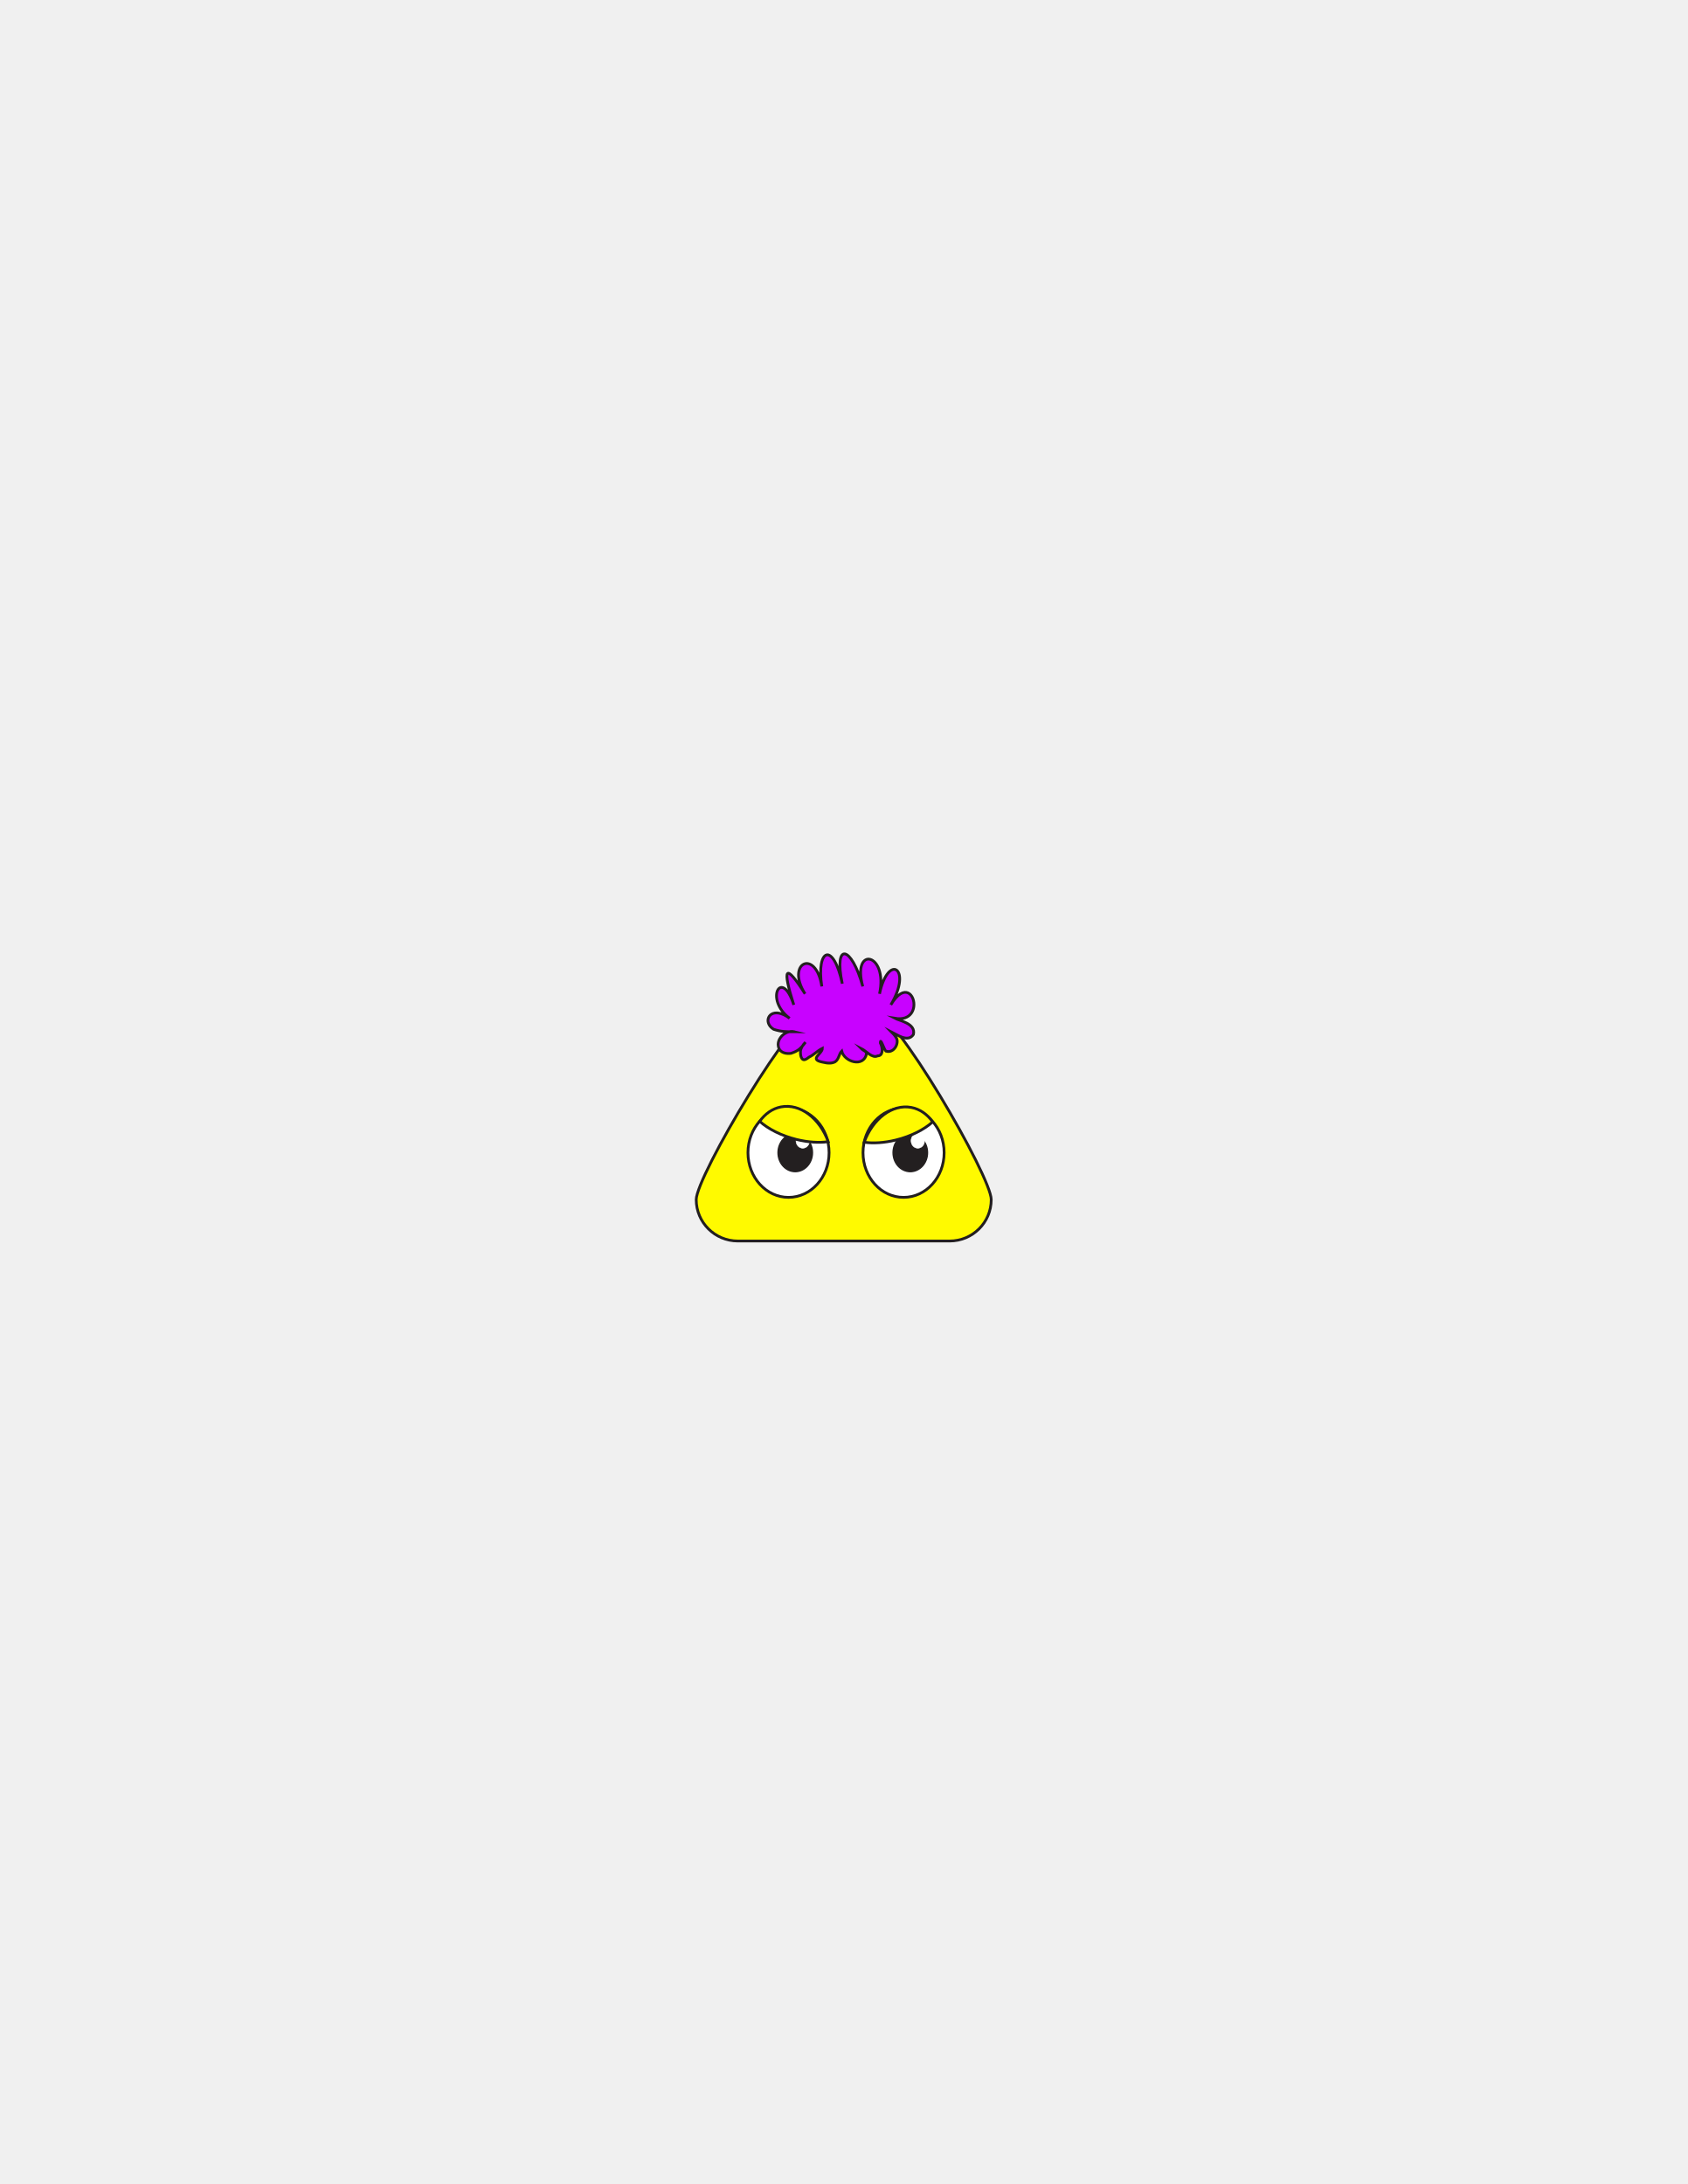
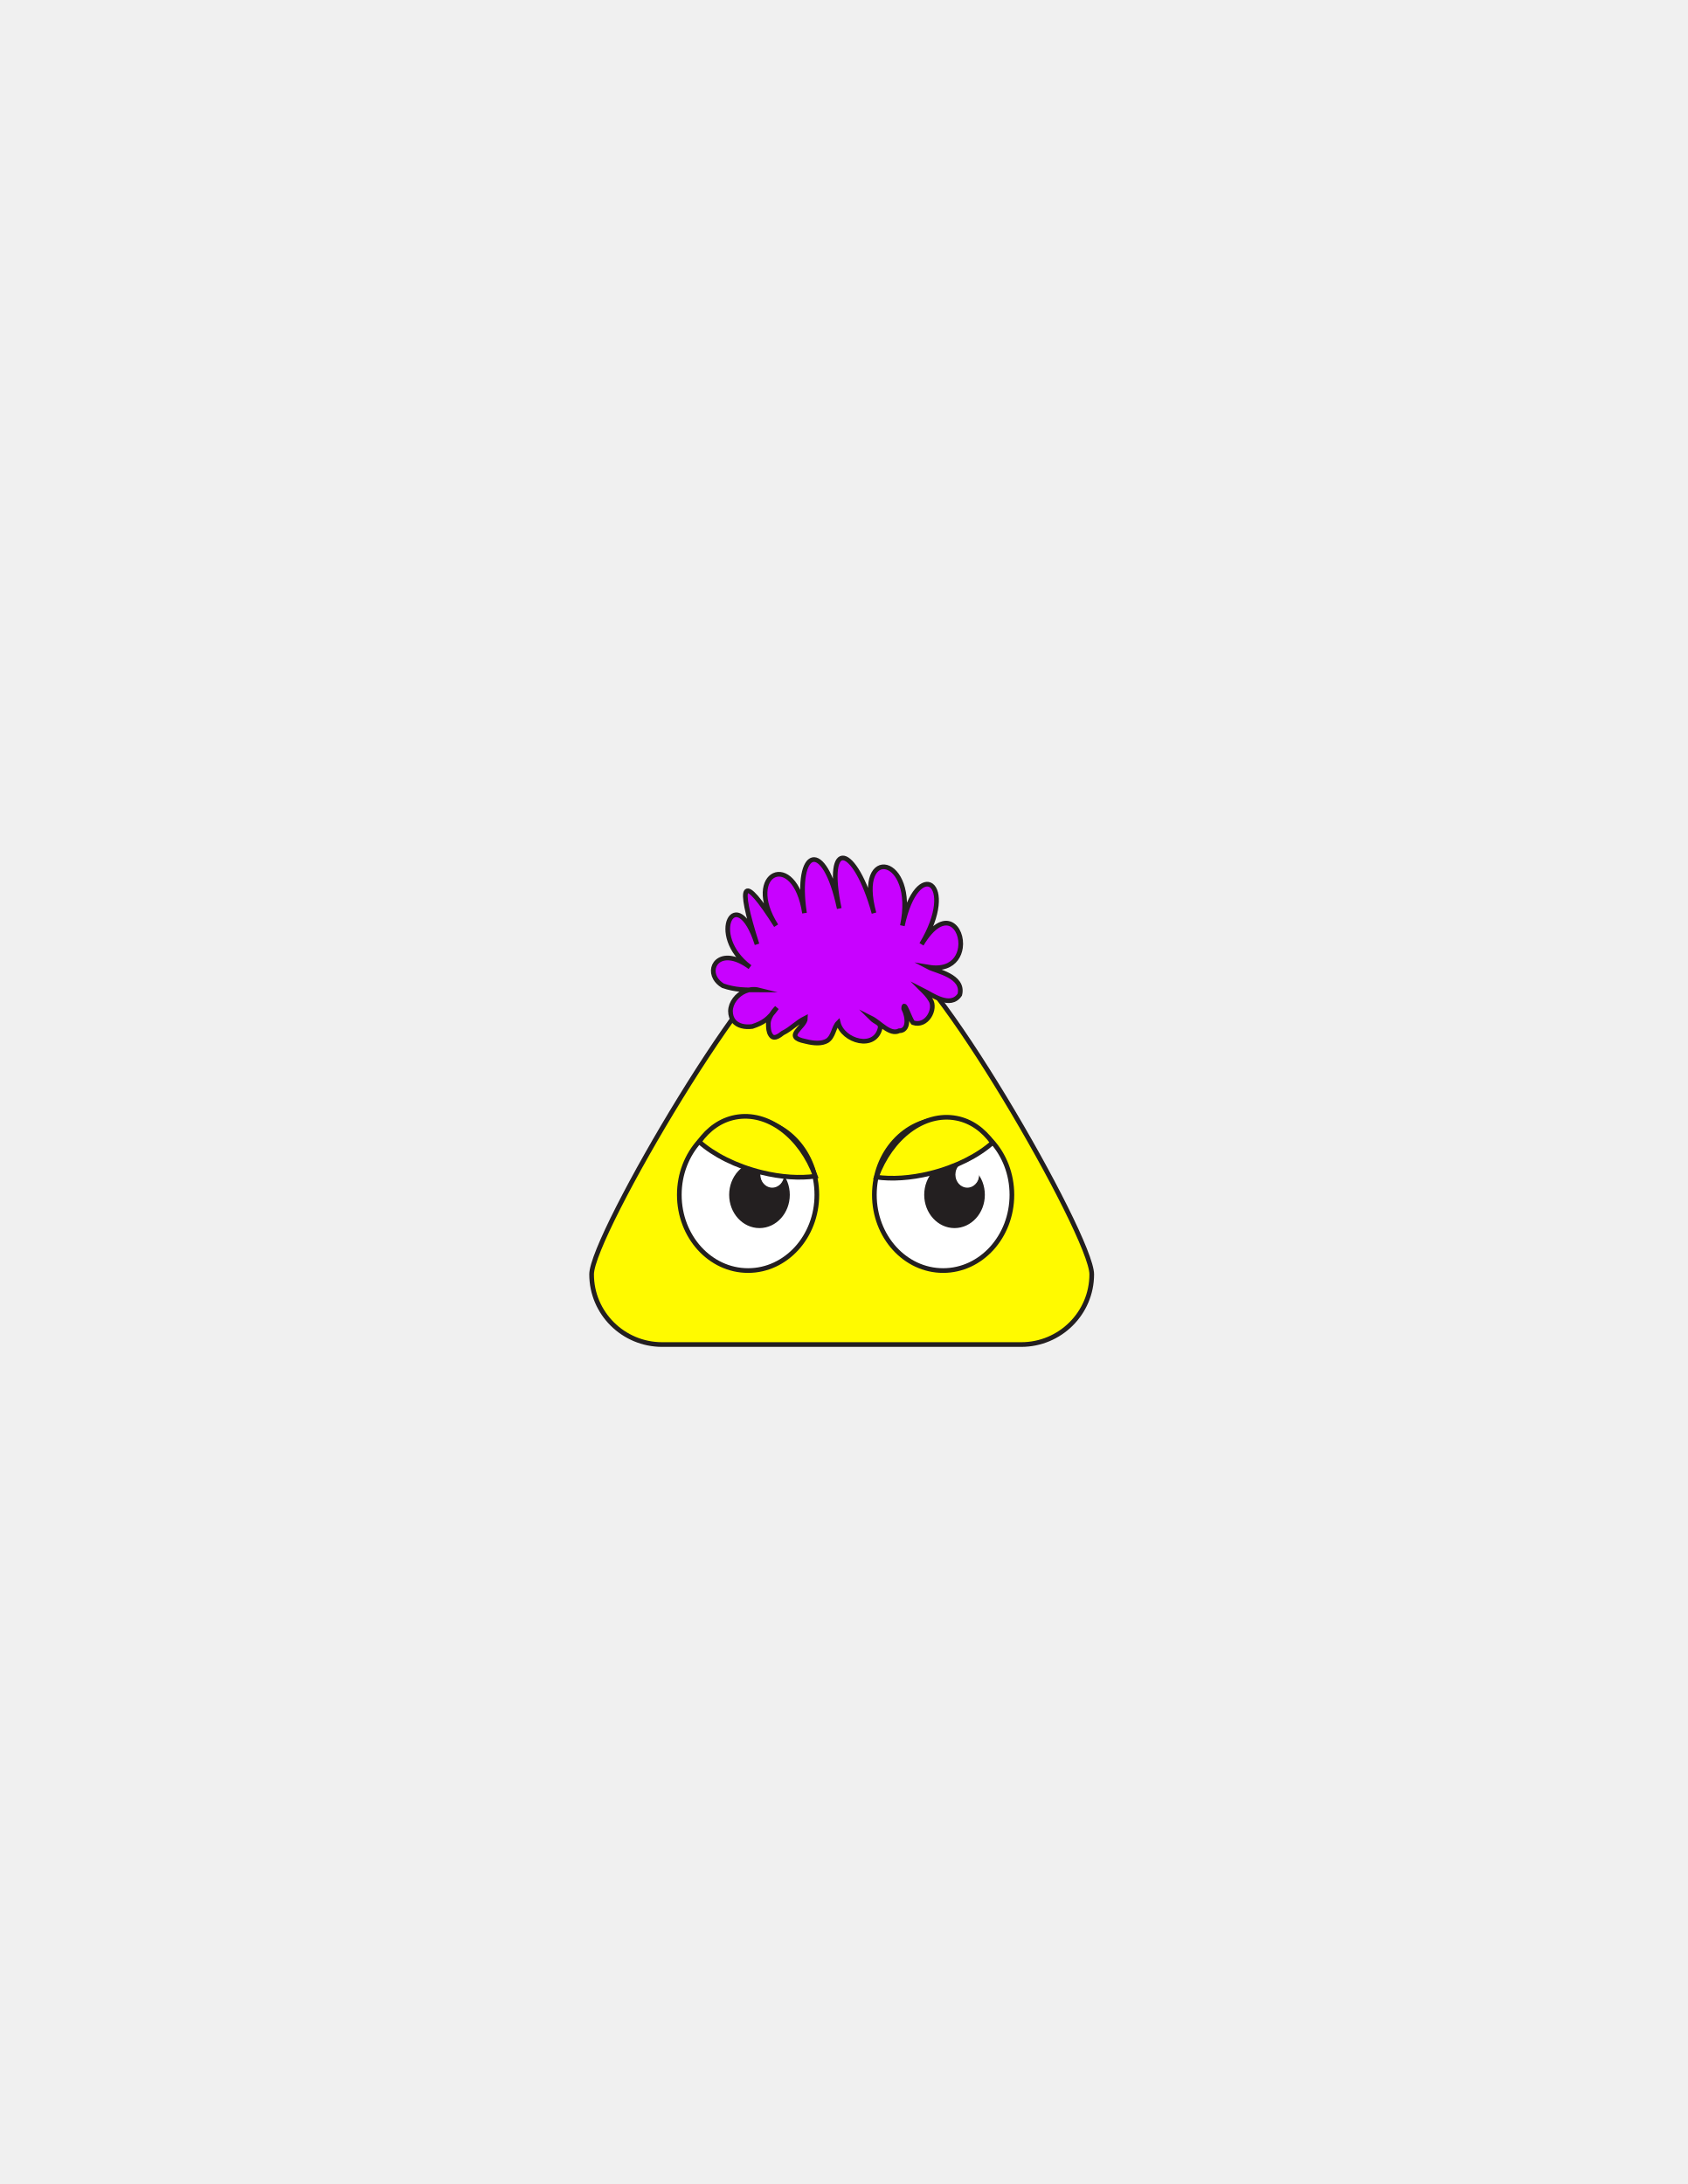
<svg xmlns="http://www.w3.org/2000/svg" version="1.1" id="Layer_1" x="0px" y="0px" width="612px" height="792px" viewBox="0 0 612 792" enable-background="new 0 0 612 792" xml:space="preserve">
-   <rect id="head_frame" x="231.5" y="330.5" fill-opacity="0" fill="#BBBCBE" width="151" height="131" />
-   <path class="primary_color" id="PRIMARY" fill="#FFFA00" stroke="#231F20" stroke-miterlimit="10" d="M359.412,435.014c0,8.3-6.757,15.027-15.09,15.027  h-76.78c-8.336,0-15.096-6.728-15.096-15.027l0,0c0-8.3,35.831-69.201,44.164-69.201h19.33  C324.282,365.813,359.412,426.714,359.412,435.014L359.412,435.014z" />
-   <path fill="#FFFFFF" stroke="#231F20" stroke-miterlimit="10" d="M342.336,418.002c0,8.952-6.584,16.207-14.71,16.207  c-8.12,0-14.704-7.255-14.704-16.207c0-8.953,6.584-16.209,14.704-16.209C335.752,401.793,342.336,409.049,342.336,418.002z" />
-   <path fill="#231F20" stroke="#231F20" stroke-width="0.466" stroke-miterlimit="10" d="M336.316,418.002  c0,3.803-2.798,6.887-6.252,6.887c-3.45,0-6.248-3.084-6.248-6.887c0-3.807,2.798-6.89,6.248-6.89  C333.519,411.112,336.316,414.195,336.316,418.002z" />
-   <ellipse fill="#FFFFFF" stroke="#FFFFFF" stroke-width="0.183" stroke-miterlimit="10" cx="332.795" cy="413.68" rx="2.451" ry="2.701" />
-   <path class="secondary_color" id="SECONDARY" fill="#C802FF" stroke="#231F20" stroke-miterlimit="10" d="M324.502,369.28  c1.688,0.887,7.688,1.887,6.688,5.887c-2,3-6,0-8-1c0.5,0.5,1.25,1.25,1.75,2.125c1.25,1.875-0.75,5.875-3.75,4.875  c-0.672-0.672-2-5.108-2-3c1,2,1.052,4.729-0.948,4.729c-2,1-4.052-1.729-6.052-2.729c1,1,2,1,2,2c-1,5-8,3-9-1  c-1,1-1,3-2.376,3.875c-0.563,0.311-1.219,0.466-1.985,0.48c-0.766,0.015-1.642-0.112-2.643-0.364  c-2.496-0.492-2.496-1.242-1.871-2.117s1.875-1.875,1.875-2.875c-2,1-2.886,2.229-4.886,3.229c-1.694,1.388-2.25,0.938-2.625,0.313  s-0.438-1.375-0.438-2.375s0.813-2.375,1.813-3.375c-1.866,2.553-2.864,3.208-5.245,4.02c-0.794,0.104-1.574,0.077-2.263-0.108  c-1.377-0.37-2.388-1.37-2.403-3.204c0.016-0.875,0.359-1.75,0.922-2.5c1.125-1.5,3.125-2.5,5.125-2c-3,0-5,0-7.656-0.902  c-0.753-0.452-1.289-1.009-1.626-1.598c-1.685-2.946,1.591-6.71,7.412-2.388c-9.313-6.916-2.828-18.49,1.5-4.883  c-4.328-13.607-3.067-15.297,4.092-3.987c-7.159-11.311,3.961-16.542,6.067-2.688c-2.106-13.854,4.219-16.294,7.43-0.986  c-3.211-15.308,3.343-13.828,7.431,0.986c-4.088-14.814,9.251-12.282,6.068,2.688c3.183-14.97,12.031-9.234,4.094,3.987  c4.961-8.263,8.938-3.507,8.329,0.733c-0.122,0.848-0.428,1.675-0.945,2.374s-1.249,1.268-2.222,1.599  S325.982,369.529,324.502,369.28z" />
-   <path fill="#FFFFFF" stroke="#231F20" stroke-miterlimit="10" d="M300.619,418.002c0,8.952-6.584,16.207-14.71,16.207  c-8.12,0-14.704-7.255-14.704-16.207c0-8.953,6.584-16.209,14.704-16.209C294.035,401.793,300.619,409.049,300.619,418.002z" />
-   <path fill="#231F20" stroke="#231F20" stroke-width="0.466" stroke-miterlimit="10" d="M294.6,418.002  c0,3.803-2.798,6.887-6.252,6.887c-3.45,0-6.248-3.084-6.248-6.887c0-3.807,2.798-6.89,6.248-6.89  C291.802,411.112,294.6,414.195,294.6,418.002z" />
-   <ellipse fill="#FFFFFF" stroke="#FFFFFF" stroke-width="0.183" stroke-miterlimit="10" cx="291.078" cy="413.68" rx="2.451" ry="2.701" />
-   <path class="primary_color" id="PRIMARY_2_" fill="#FFFA00" stroke="#231F20" stroke-miterlimit="10" d="M283.192,401.403  c-3.145,0.6-5.789,2.512-7.734,5.243c3.094,2.764,7.837,5.204,13.321,6.56c4.256,1.052,8.26,1.277,11.531,0.812  C297.201,405.532,290.151,400.077,283.192,401.403z" />
-   <path class="primary_color" id="PRIMARY_1_" fill="#FFFA00" stroke="#231F20" stroke-miterlimit="10" d="M330.456,401.604  c3.146,0.6,5.789,2.512,7.734,5.243c-3.094,2.764-7.836,5.204-13.32,6.56c-4.256,1.052-8.26,1.277-11.531,0.812  C316.448,405.732,323.497,400.277,330.456,401.604z" />
+   <rect id="head_frame" x="179" y="285" fill-opacity="0" fill="#BBBCBE" width="256" height="222" />
+   <path id="PRIMARY" fill="#FFFA00" stroke="#231F20" stroke-width="1.695" stroke-miterlimit="10" d="M395.857,462.115  c0,14.064-11.455,25.466-25.583,25.466H240.105c-14.133,0-25.593-11.401-25.593-25.466l0,0c0-14.065,60.746-117.272,74.874-117.272  h32.771C336.3,344.843,395.857,448.05,395.857,462.115L395.857,462.115z" />
+   <path fill="#FFFFFF" stroke="#231F20" stroke-width="1.695" stroke-miterlimit="10" d="M366.907,433.286  c0,15.171-11.162,27.465-24.938,27.465c-13.767,0-24.929-12.294-24.929-27.465c0-15.173,11.162-27.469,24.929-27.469  C355.745,405.817,366.907,418.113,366.907,433.286z" />
+   <path fill="#231F20" stroke="#231F20" stroke-width="0.79" stroke-miterlimit="10" d="M356.702,433.286  c0,6.444-4.743,11.67-10.6,11.67c-5.85,0-10.593-5.226-10.593-11.67c0-6.451,4.743-11.676,10.593-11.676  C351.959,421.61,356.702,426.835,356.702,433.286z" />
+   <ellipse fill="#FFFFFF" stroke="#FFFFFF" stroke-width="0.31" stroke-miterlimit="10" cx="350.732" cy="425.961" rx="4.156" ry="4.577" />
+   <path id="SECONDARY" fill="#C802FF" stroke="#231F20" stroke-width="1.695" stroke-miterlimit="10" d="M336.672,350.718  c2.863,1.503,13.035,3.198,11.34,9.977c-3.391,5.084-10.172,0-13.563-1.695c0.849,0.847,2.12,2.118,2.968,3.601  c2.119,3.178-1.271,9.956-6.358,8.262c-1.139-1.139-3.391-8.657-3.391-5.084c1.695,3.389,1.783,8.015-1.607,8.015  c-3.391,1.695-6.869-2.931-10.26-4.625c1.695,1.695,3.391,1.695,3.391,3.389c-1.695,8.474-13.563,5.084-15.258-1.694  c-1.695,1.694-1.695,5.084-4.028,6.567c-0.954,0.526-2.066,0.791-3.366,0.814c-1.298,0.025-2.783-0.189-4.48-0.617  c-4.232-0.834-4.232-2.105-3.172-3.588s3.179-3.177,3.179-4.872c-3.391,1.695-4.892,3.778-8.283,5.473  c-2.872,2.352-3.814,1.588-4.45,0.529s-0.742-2.33-0.742-4.025c0-1.694,1.377-4.025,3.073-5.719  c-3.164,4.326-4.856,5.437-8.892,6.813c-1.346,0.177-2.669,0.13-3.836-0.184c-2.334-0.627-4.048-2.322-4.074-5.429  c0.026-1.483,0.609-2.966,1.563-4.237c1.907-2.542,5.298-4.236,8.688-3.389c-5.086,0-8.477,0-12.98-1.529  c-1.276-0.766-2.186-1.709-2.757-2.708c-2.856-4.992,2.697-11.371,12.566-4.046c-15.79-11.721-4.795-31.334,2.543-8.275  c-7.338-23.059-5.2-25.924,6.937-6.756c-12.137-19.167,6.715-28.032,10.287-4.554c-3.571-23.478,7.152-27.613,12.596-1.671  c-5.443-25.942,5.668-23.434,12.598,1.671c-6.93-25.104,15.684-20.814,10.288,4.554c5.396-25.369,20.397-15.648,6.94,6.756  c8.411-14.002,15.154-5.943,14.121,1.242c-0.207,1.437-0.726,2.839-1.603,4.022c-0.878,1.184-2.118,2.148-3.767,2.71  C341.231,350.979,339.182,351.141,336.672,350.718z" />
+   <path fill="#FFFFFF" stroke="#231F20" stroke-width="1.695" stroke-miterlimit="10" d="M296.182,433.286  c0,15.171-11.162,27.465-24.939,27.465c-13.766,0-24.929-12.294-24.929-27.465c0-15.173,11.163-27.469,24.929-27.469  C285.02,405.817,296.182,418.113,296.182,433.286z" />
+   <path fill="#231F20" stroke="#231F20" stroke-width="0.79" stroke-miterlimit="10" d="M285.977,433.286  c0,6.444-4.744,11.67-10.6,11.67c-5.849,0-10.593-5.226-10.593-11.67c0-6.451,4.744-11.676,10.593-11.676  C281.233,421.61,285.977,426.835,285.977,433.286z" />
+   <path fill="#FFFFFF" stroke="#FFFFFF" stroke-width="0.31" stroke-miterlimit="10" d="M284.162,425.961  c0,2.529-1.861,4.577-4.154,4.577c-2.298,0-4.157-2.048-4.157-4.577c0-2.528,1.859-4.574,4.157-4.574  C282.301,421.387,284.162,423.433,284.162,425.961z" />
+   <path id="PRIMARY_2_" fill="#FFFA00" stroke="#231F20" stroke-width="1.695" stroke-miterlimit="10" d="M266.637,405.156  c-5.332,1.017-9.814,4.257-13.112,8.886c5.246,4.684,13.287,8.819,22.583,11.116c7.216,1.782,14.004,2.165,19.55,1.375  C290.387,412.154,278.436,402.909,266.637,405.156z" />
+   <path id="PRIMARY_1_" fill="#FFFA00" stroke="#231F20" stroke-width="1.695" stroke-miterlimit="10" d="M346.767,405.496  c5.334,1.016,9.814,4.257,13.112,8.886c-5.245,4.683-13.284,8.818-22.582,11.116c-7.216,1.782-14.004,2.164-19.55,1.375  C323.019,412.493,334.969,403.249,346.767,405.496z" />
</svg>
